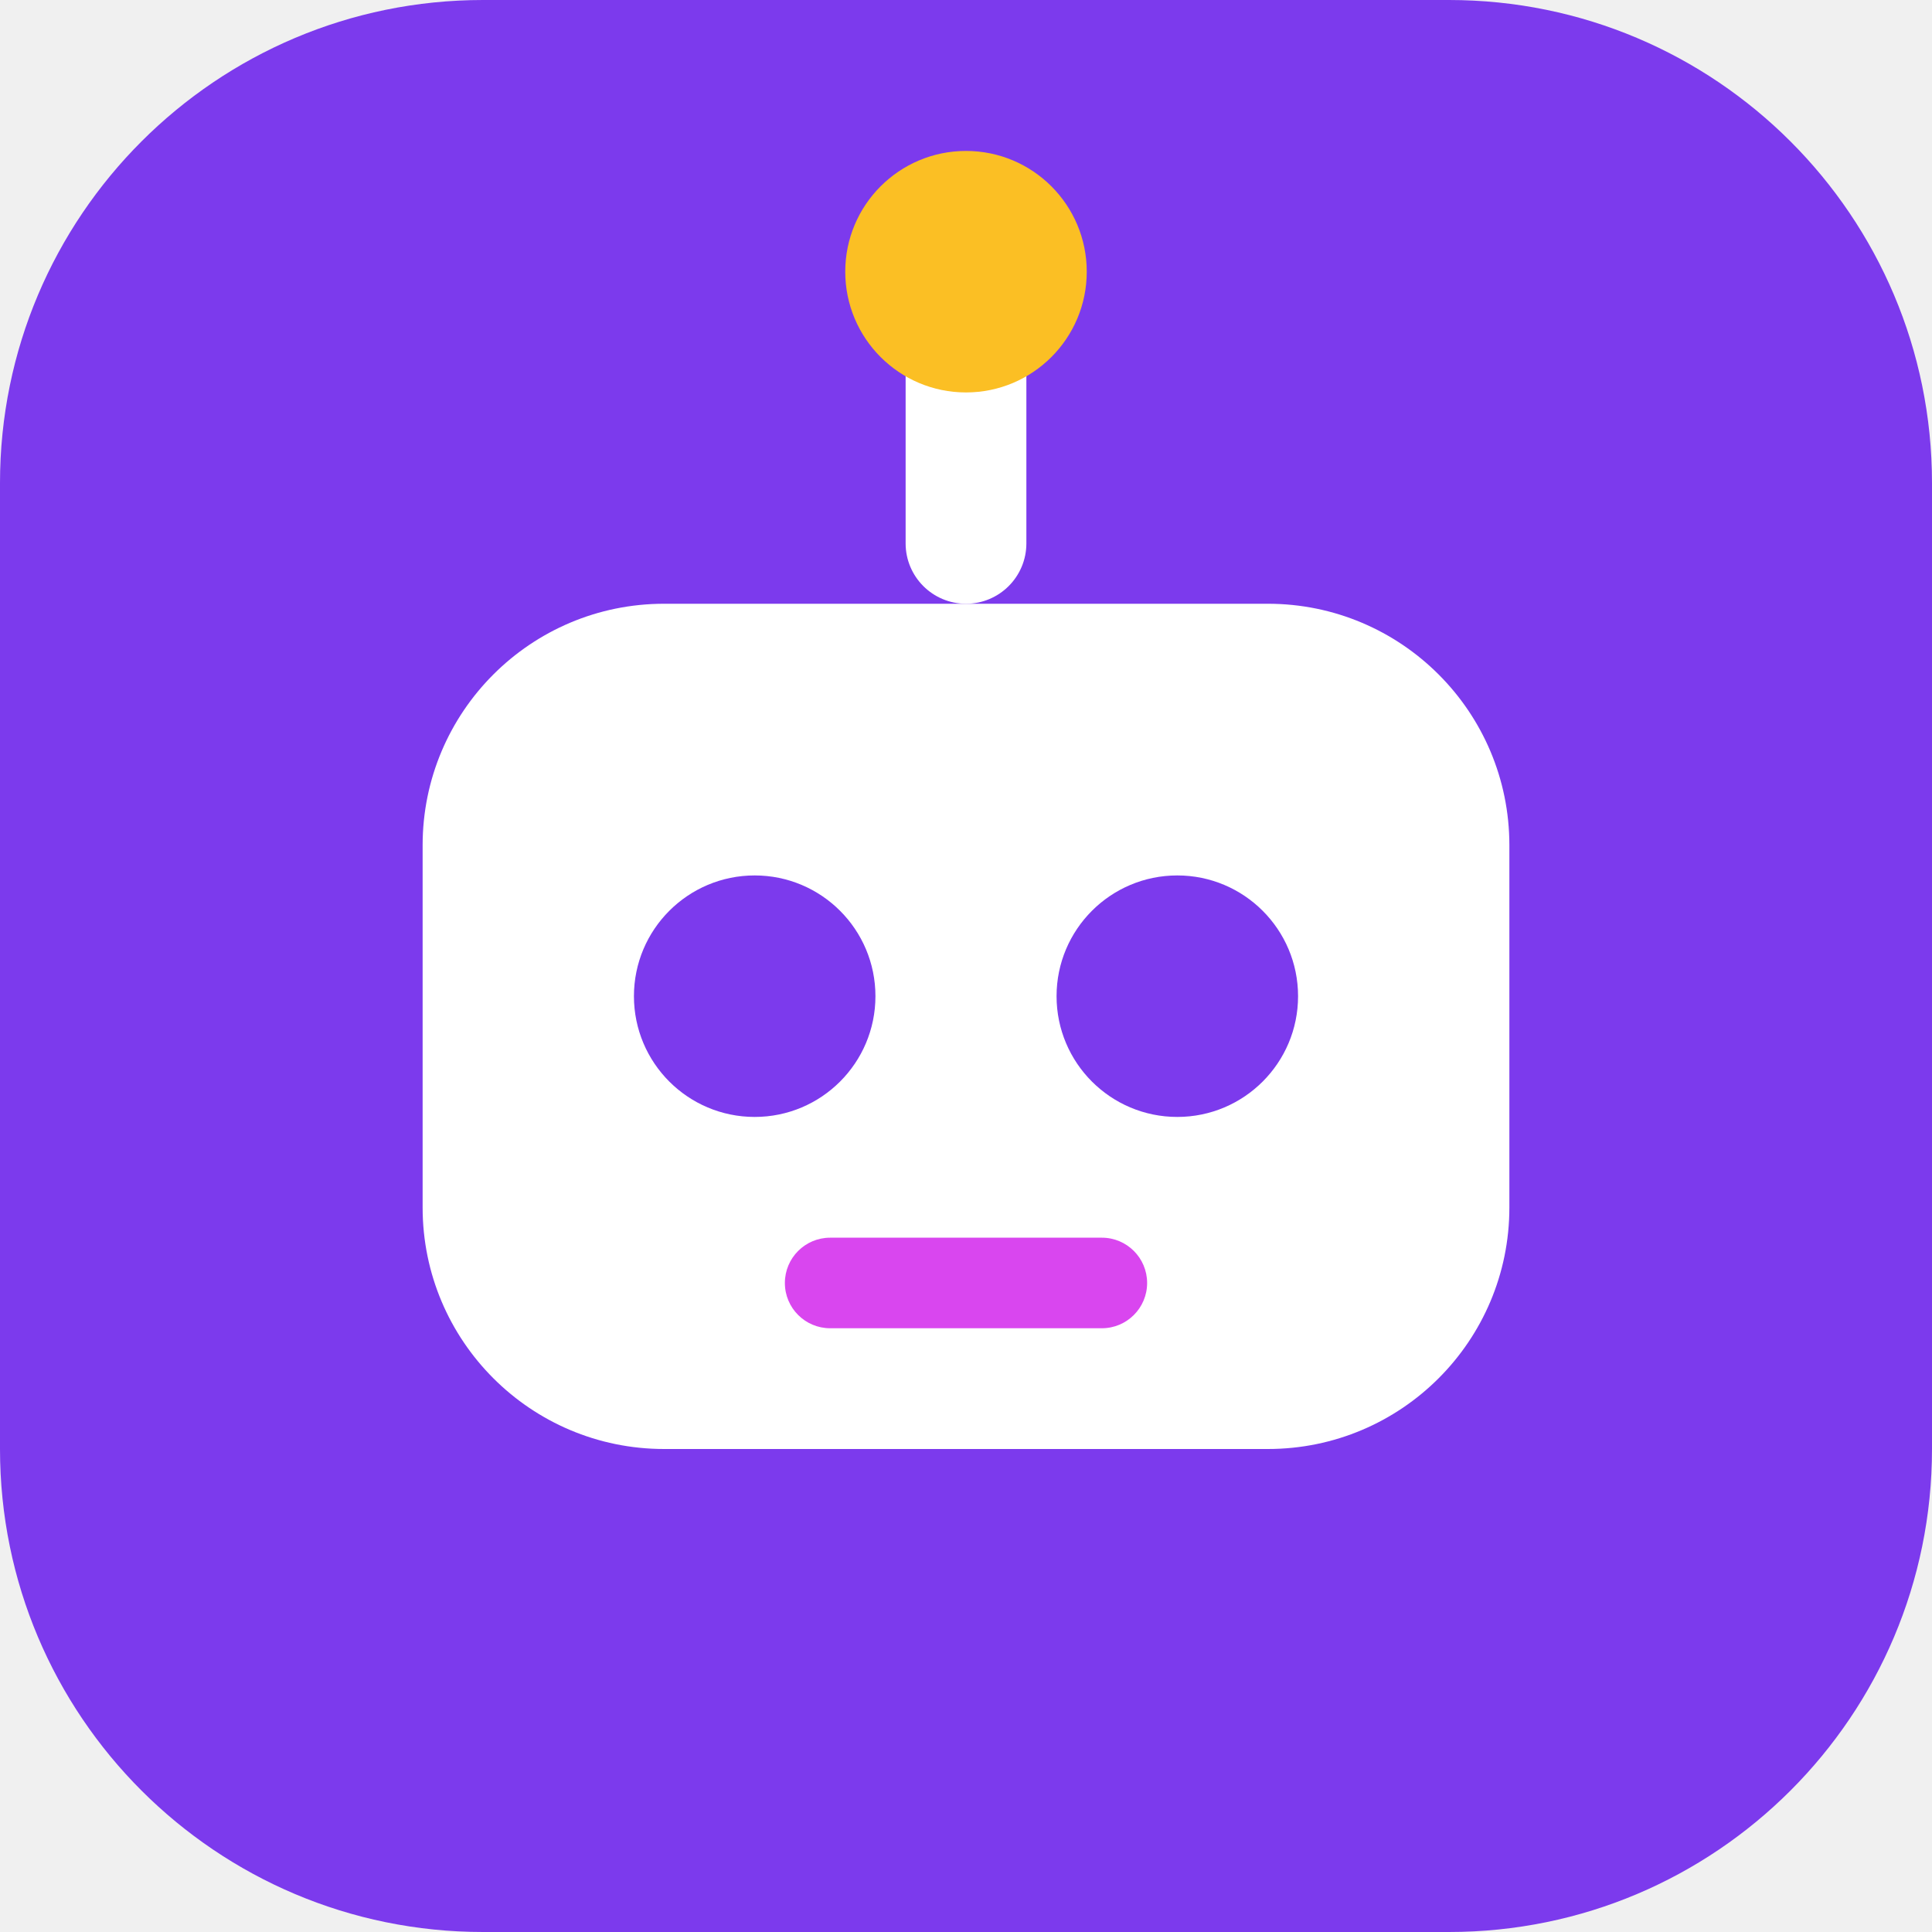
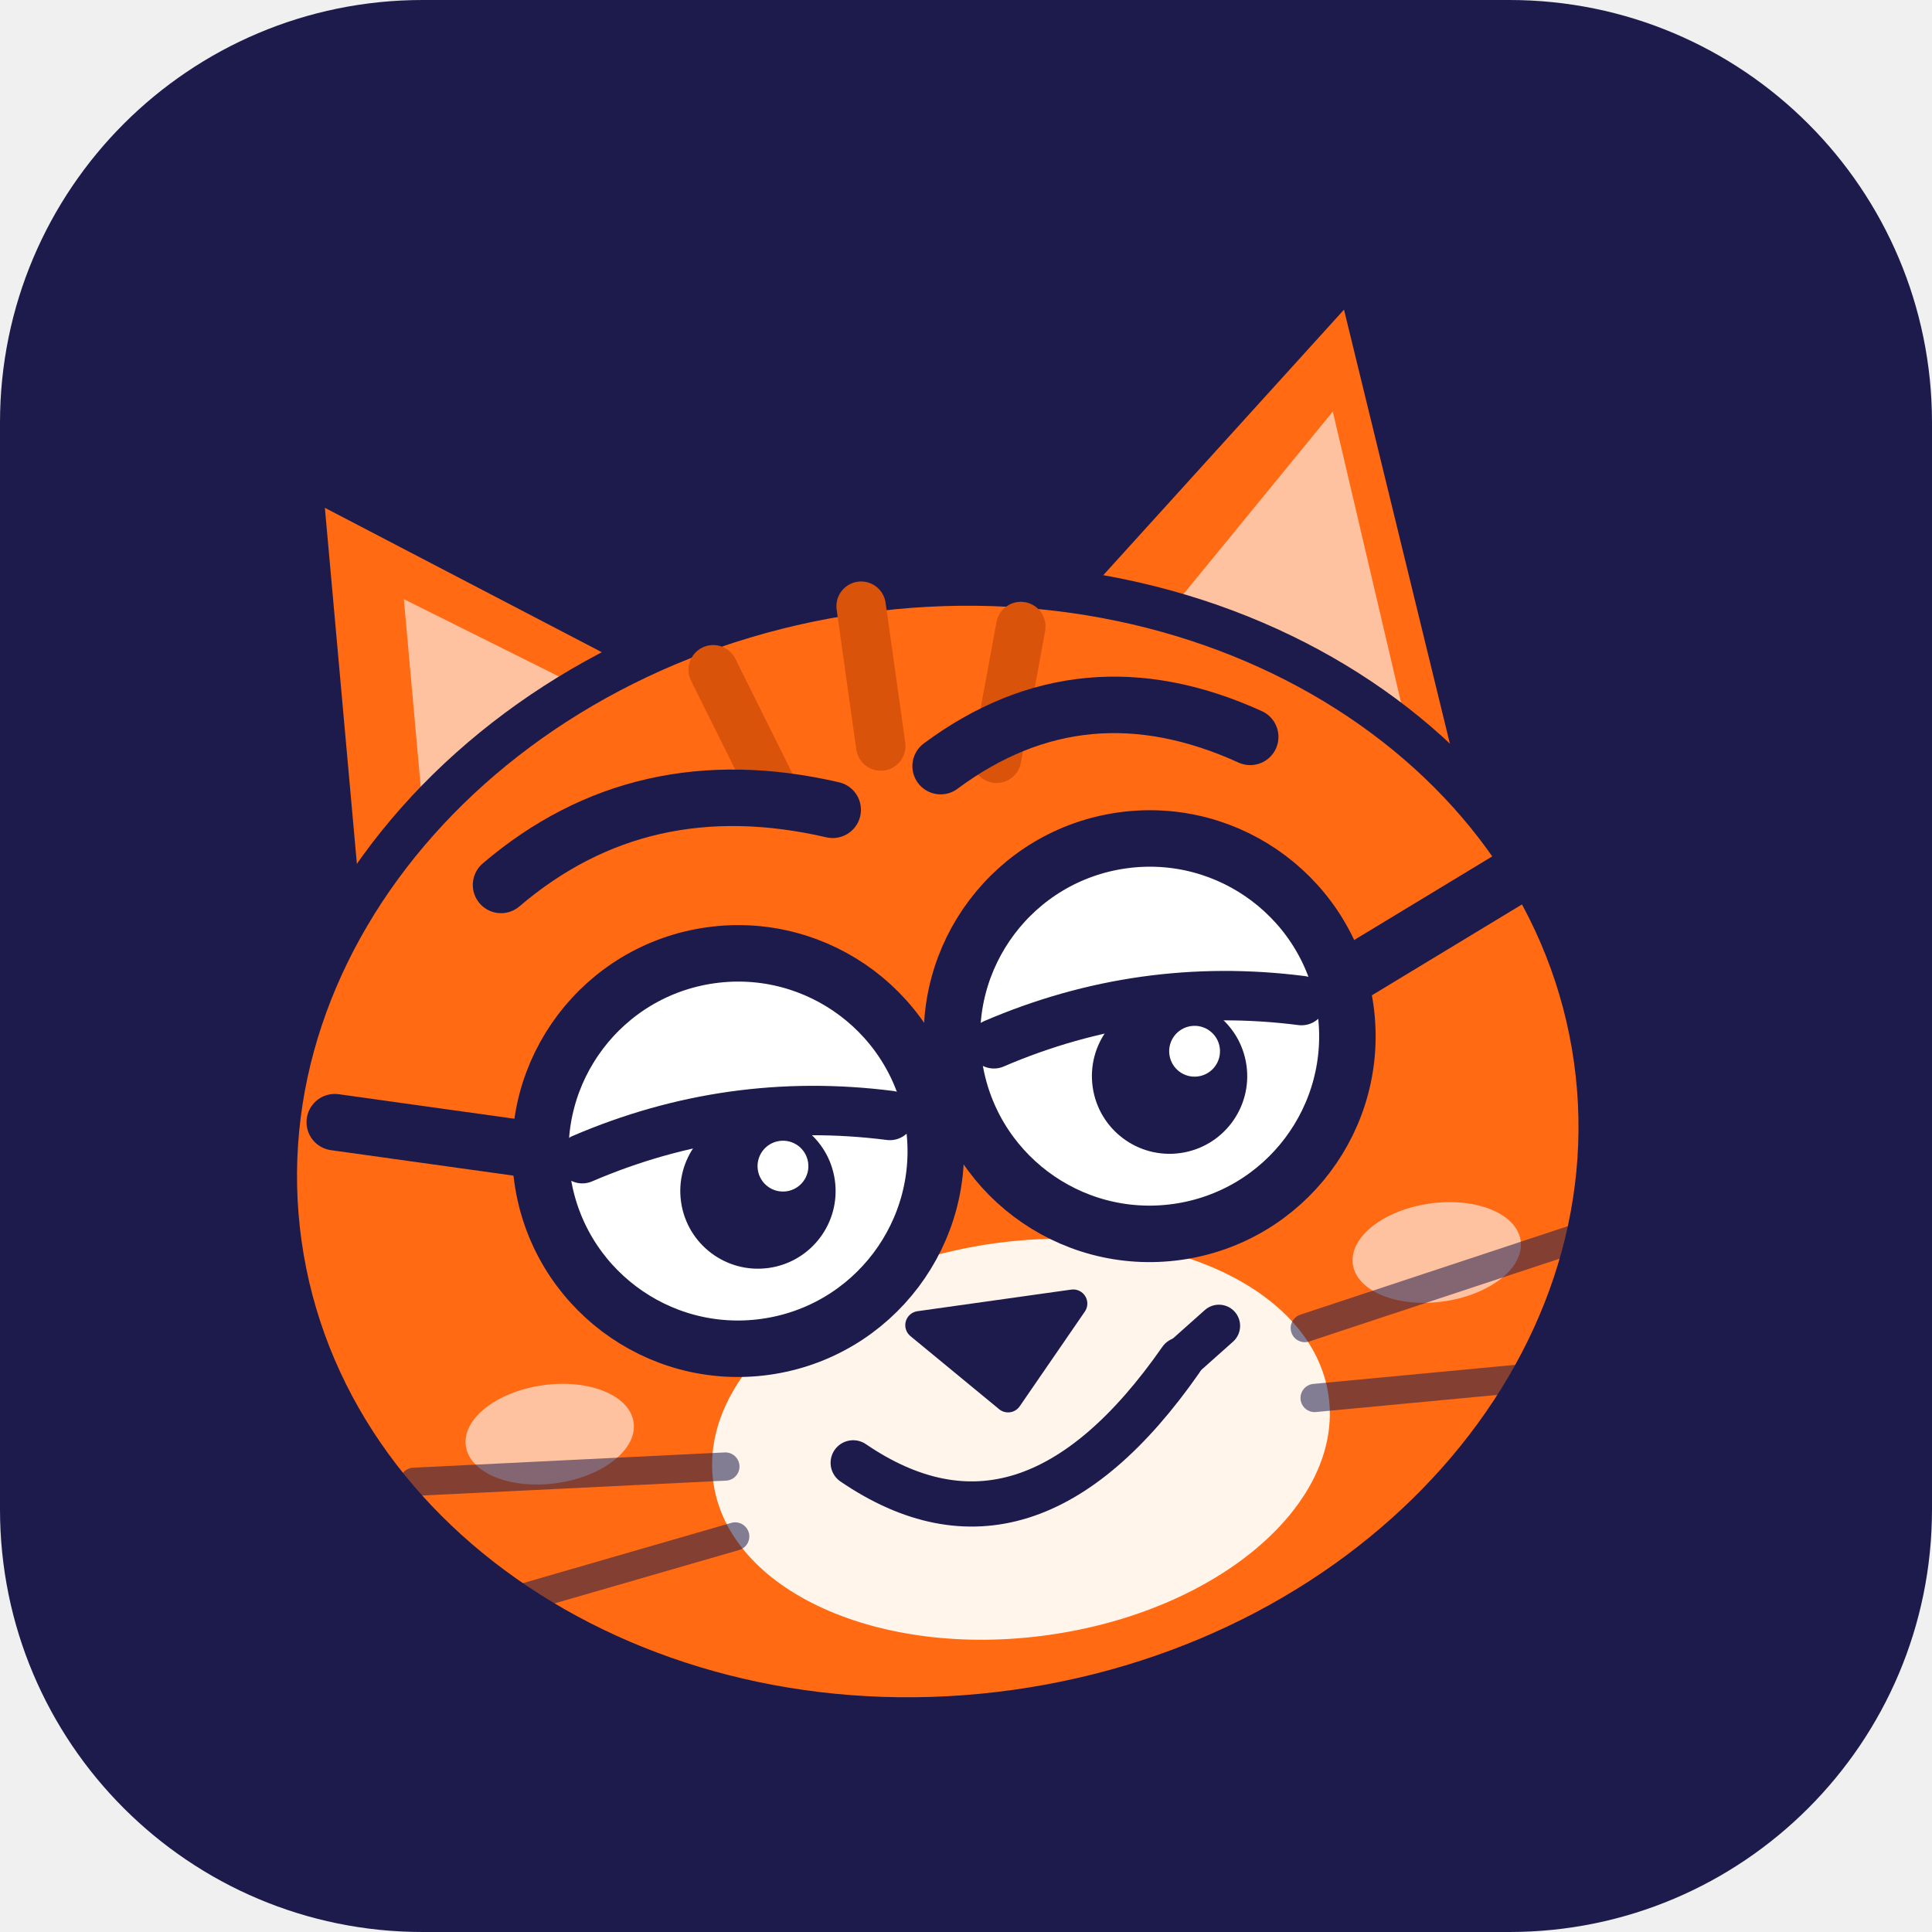
<svg xmlns="http://www.w3.org/2000/svg" viewBox="0 0 64 64">
-   <rect width="64" height="64" rx="16" fill="#7c3aed" />
-   <rect x="14" y="20" width="36" height="28" rx="8" fill="#fff" />
-   <circle cx="25" cy="33" r="4" fill="#7c3aed" />
-   <circle cx="39" cy="33" r="4" fill="#7c3aed" />
-   <rect x="26" y="41" width="12" height="3" rx="1.5" fill="#d946ef" />
-   <rect x="30" y="10" width="4" height="10" rx="2" fill="#fff" />
-   <circle cx="32" cy="9" r="4" fill="#fbbf24" />
+   <rect width="64" height="64" rx="14" fill="#1d1b4b" />
+   <svg x="3" y="4" width="58" height="58" viewBox="6 8 124 122">
+     <g transform="rotate(-8 66 80)">
+       <path d="M26 66 L28 26 L56 46 Z" fill="#ff6a13" stroke="#1d1b4b" stroke-width="3" stroke-linejoin="round" />
+       <path d="M33 56 L34 36 L50 47 Z" fill="#ffc2a1" />
+       <path d="M80 42 L104 22 L108 62 Z" fill="#ff6a13" stroke="#1d1b4b" stroke-width="3" stroke-linejoin="round" />
+       <path d="M88 44 L101 32 L103 54 Z" fill="#ffc2a1" />
+       <ellipse cx="66" cy="80" rx="47" ry="40" fill="#ff6a13" stroke="#1d1b4b" stroke-width="3" stroke-linejoin="round" />
+       <path d="M66 41 v10 M55 44 l3 9 M77 44 l-3 9" stroke="#d9530a" stroke-width="3.5" stroke-linecap="round" />
+       <ellipse cx="69" cy="101" rx="22" ry="14" fill="#fff5eb" />
+       <ellipse cx="36" cy="96" rx="6" ry="3.5" fill="#ffc2a1" />
+       <ellipse cx="100" cy="92" rx="6" ry="3.5" fill="#ffc2a1" />
+       <path d="M48 100 L26 98 M48 105 L27 108 M90 96 L112 92 M90 101 L112 102" stroke="#1d1b4b" stroke-width="2" stroke-linecap="round" opacity=".55" />
+       <circle cx="52" cy="78" r="14" fill="#ffffff" stroke="#1d1b4b" stroke-width="4" />
+       <circle cx="82" cy="74" r="14" fill="#ffffff" stroke="#1d1b4b" stroke-width="4" />
+       <path d="M66 75 q2 -3 2 -3 M38 76 L24 72 M96 72 L110 66" fill="none" stroke="#1d1b4b" stroke-width="4" stroke-linecap="round" />
+       <circle cx="53" cy="81" r="5.5" fill="#1d1b4b" />
+       <circle cx="55" cy="79.5" r="1.8" fill="#ffffff" />
+       <path d="M41 77 q11 -3 22 0" fill="none" stroke="#1d1b4b" stroke-width="3.5" stroke-linecap="round" />
+       <circle cx="83" cy="77" r="5.5" fill="#1d1b4b" />
+       <circle cx="85" cy="75.5" r="1.8" fill="#ffffff" />
+       <path d="M71 73 q11 -3 22 0" fill="none" stroke="#1d1b4b" stroke-width="3.5" stroke-linecap="round" />
+       <path d="M38 57 q11 -7 24 -2 M70 53 q11 -6 22 1" fill="none" stroke="#1d1b4b" stroke-width="4" stroke-linecap="round" />
+       <path d="M63 92 h11 l-5.5 6 z" fill="#1d1b4b" stroke="#1d1b4b" stroke-width="2" stroke-linejoin="round" />
+       <path d="M57 101 q11 10 24 -4" fill="none" stroke="#1d1b4b" stroke-width="3.2" stroke-linecap="round" />
+       <path d="M81 97 l3 -2" stroke="#1d1b4b" stroke-width="3" stroke-linecap="round" />
+     </g>
+   </svg>
</svg>
